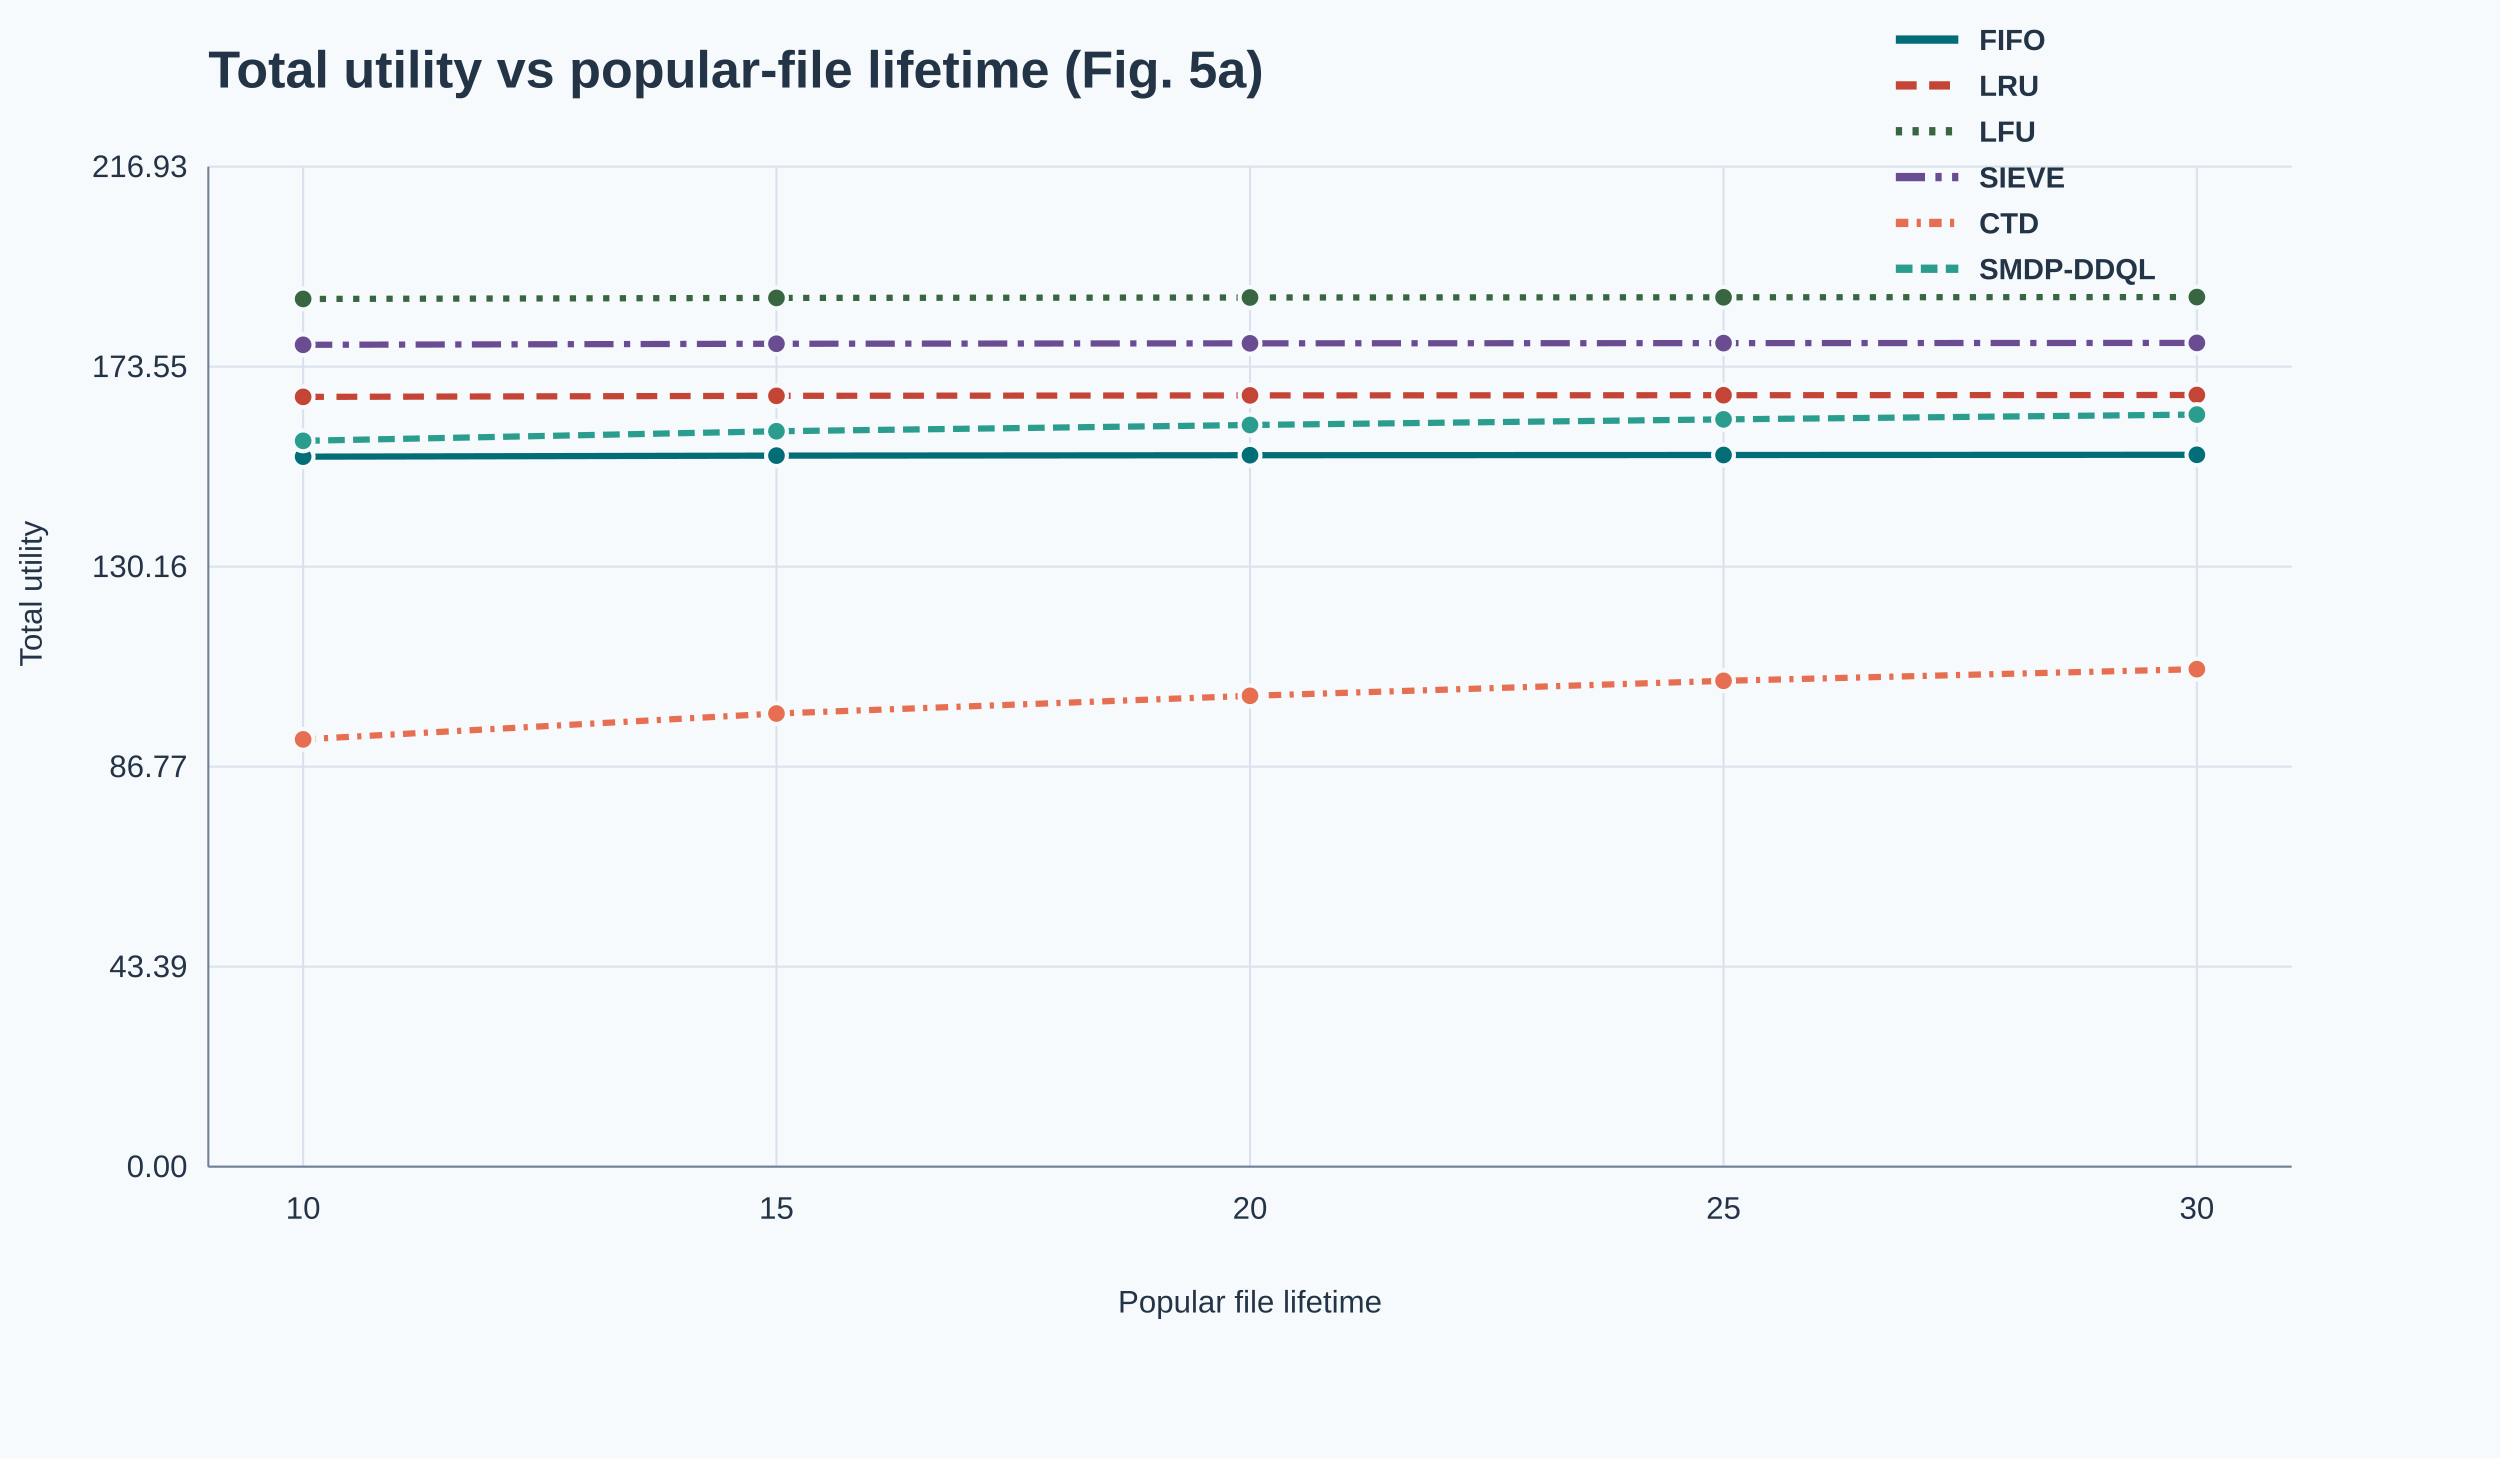
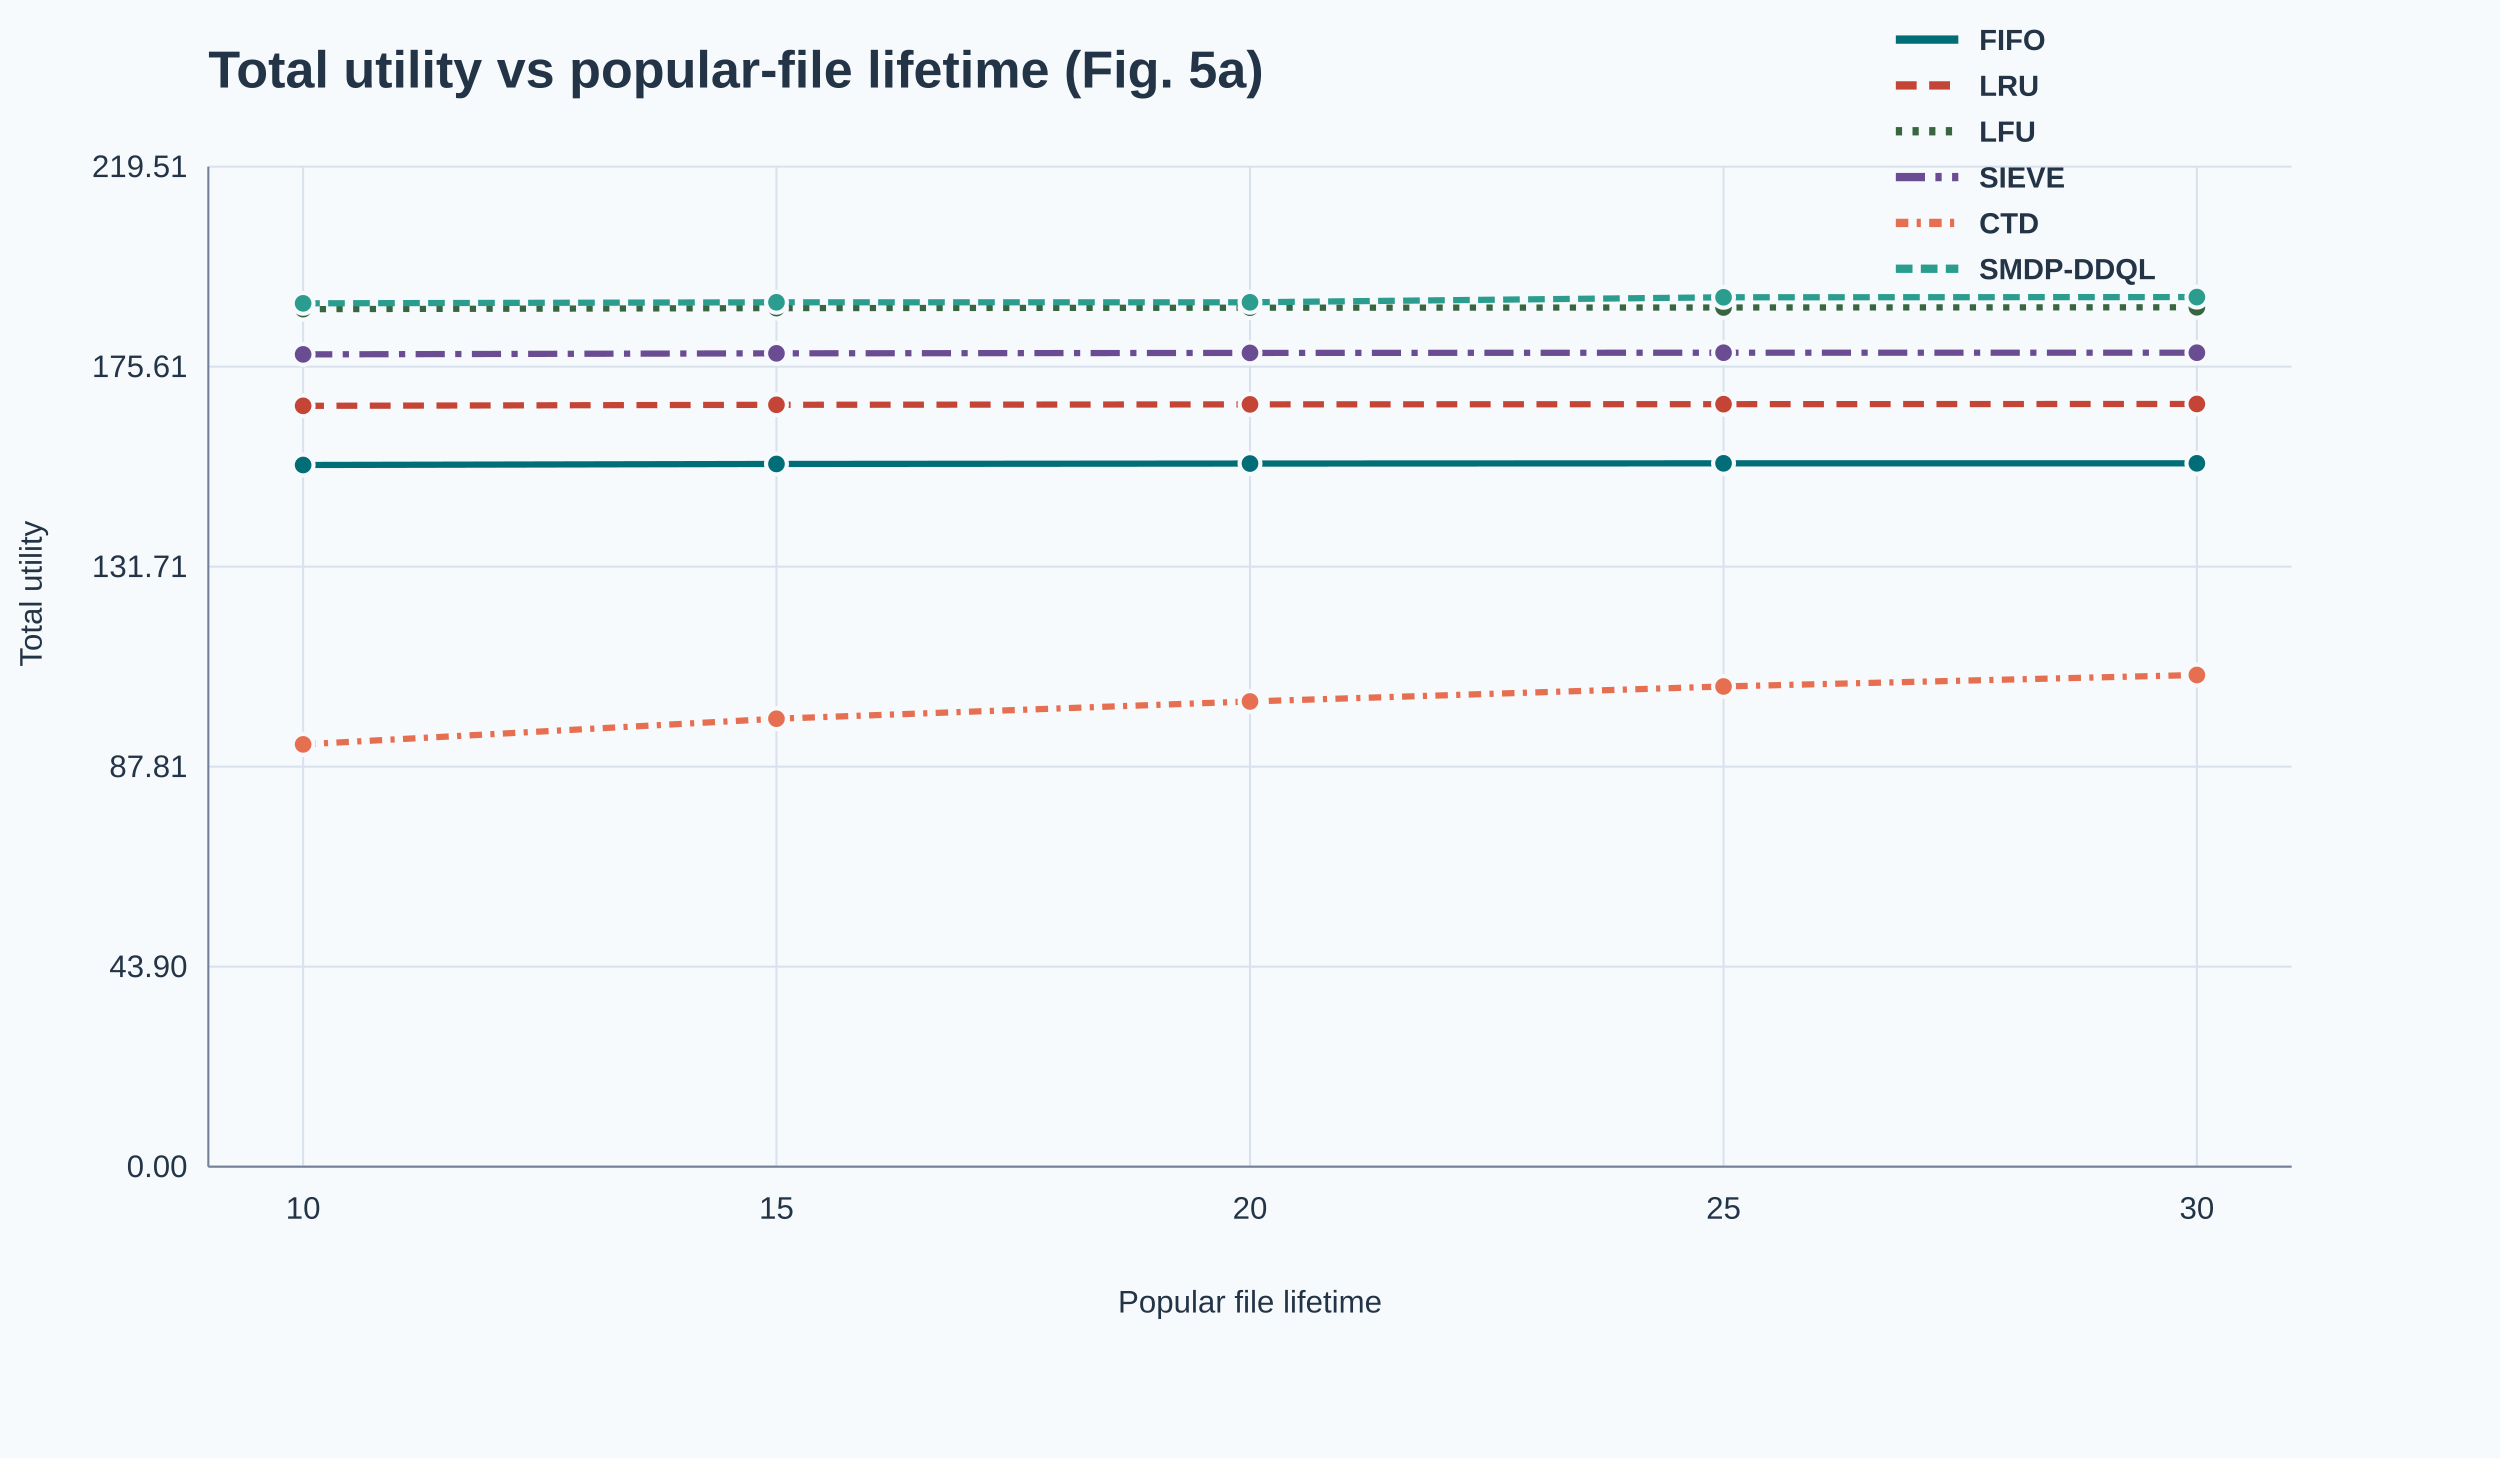
<svg xmlns="http://www.w3.org/2000/svg" width="1200" height="700" viewBox="0 0 1200 700">
  <style>text{font-family:Segoe UI,Arial,sans-serif;fill:#243447}.title{font-size:25px;font-weight:600}.label{font-size:15px}.legend{font-size:14px;font-weight:600}.grid{stroke:#d9e2ec}.axis{stroke:#718096}.line{fill:none;stroke-width:3}.point{stroke:#f7fafc;stroke-width:2}</style>
  <rect width="100%" height="100%" fill="#f7fafc" />
  <text x="100" y="42" class="title">Total utility vs popular-file lifetime (Fig. 5a)</text>
  <text x="600" y="630" class="label" text-anchor="middle">Popular file lifetime</text>
  <text x="20" y="320" class="label" transform="rotate(-90 20 320)">Total utility</text>
  <line x1="100" y1="560" x2="1100" y2="560" class="grid" />
  <text x="90" y="565" class="label" text-anchor="end">0.00</text>
  <line x1="100" y1="464" x2="1100" y2="464" class="grid" />
-   <text x="90" y="469" class="label" text-anchor="end">43.39</text>
+   <text x="90" y="469" class="label" text-anchor="end">43.90</text>
  <line x1="100" y1="368" x2="1100" y2="368" class="grid" />
-   <text x="90" y="373" class="label" text-anchor="end">86.77</text>
+   <text x="90" y="373" class="label" text-anchor="end">87.81</text>
  <line x1="100" y1="272" x2="1100" y2="272" class="grid" />
-   <text x="90" y="277" class="label" text-anchor="end">130.16</text>
+   <text x="90" y="277" class="label" text-anchor="end">131.71</text>
  <line x1="100" y1="176" x2="1100" y2="176" class="grid" />
-   <text x="90" y="181" class="label" text-anchor="end">173.55</text>
+   <text x="90" y="181" class="label" text-anchor="end">175.61</text>
  <line x1="100" y1="80" x2="1100" y2="80" class="grid" />
-   <text x="90" y="85" class="label" text-anchor="end">216.93</text>
+   <text x="90" y="85" class="label" text-anchor="end">219.51</text>
  <line x1="145.5" y1="80" x2="145.5" y2="560" class="grid" />
  <text x="145.5" y="585" class="label" text-anchor="middle">10</text>
  <line x1="372.7" y1="80" x2="372.7" y2="560" class="grid" />
  <text x="372.7" y="585" class="label" text-anchor="middle">15</text>
  <line x1="600.0" y1="80" x2="600.0" y2="560" class="grid" />
  <text x="600.0" y="585" class="label" text-anchor="middle">20</text>
  <line x1="827.3" y1="80" x2="827.3" y2="560" class="grid" />
  <text x="827.3" y="585" class="label" text-anchor="middle">25</text>
  <line x1="1054.5" y1="80" x2="1054.5" y2="560" class="grid" />
  <text x="1054.5" y="585" class="label" text-anchor="middle">30</text>
-   <polyline points="145.5,219.2 372.7,218.7 600.0,218.5 827.3,218.4 1054.5,218.3" class="line" stroke="#006d77" stroke-dasharray="" />
+   <polyline points="145.5,223.2 372.7,222.7 600.0,222.5 827.3,222.4 1054.5,222.4" class="line" stroke="#006d77" stroke-dasharray="" />
  <line x1="910" y1="19" x2="940" y2="19" stroke="#006d77" stroke-width="4" stroke-dasharray="" />
  <text x="950" y="24" class="legend">FIFO</text>
-   <circle cx="145.5" cy="219.2" r="5" fill="#006d77" class="point" />
-   <circle cx="372.7" cy="218.7" r="5" fill="#006d77" class="point" />
-   <circle cx="600.0" cy="218.5" r="5" fill="#006d77" class="point" />
-   <circle cx="827.3" cy="218.4" r="5" fill="#006d77" class="point" />
-   <circle cx="1054.5" cy="218.3" r="5" fill="#006d77" class="point" />
-   <polyline points="145.5,190.5 372.7,190.0 600.0,189.8 827.3,189.7 1054.5,189.6" class="line" stroke="#c44536" stroke-dasharray="10 6" />
+   <circle cx="145.5" cy="223.2" r="5" fill="#006d77" class="point" />
+   <circle cx="372.7" cy="222.7" r="5" fill="#006d77" class="point" />
+   <circle cx="600.0" cy="222.5" r="5" fill="#006d77" class="point" />
+   <circle cx="827.3" cy="222.4" r="5" fill="#006d77" class="point" />
+   <circle cx="1054.5" cy="222.4" r="5" fill="#006d77" class="point" />
+   <polyline points="145.5,194.8 372.7,194.3 600.0,194.1 827.3,194.0 1054.5,193.9" class="line" stroke="#c44536" stroke-dasharray="10 6" />
  <line x1="910" y1="41" x2="940" y2="41" stroke="#c44536" stroke-width="4" stroke-dasharray="10 6" />
  <text x="950" y="46" class="legend">LRU</text>
-   <circle cx="145.5" cy="190.5" r="5" fill="#c44536" class="point" />
-   <circle cx="372.7" cy="190.0" r="5" fill="#c44536" class="point" />
-   <circle cx="600.0" cy="189.8" r="5" fill="#c44536" class="point" />
-   <circle cx="827.3" cy="189.7" r="5" fill="#c44536" class="point" />
-   <circle cx="1054.5" cy="189.6" r="5" fill="#c44536" class="point" />
-   <polyline points="145.5,143.5 372.7,143.0 600.0,142.8 827.3,142.7 1054.5,142.6" class="line" stroke="#386641" stroke-dasharray="3 5" />
+   <circle cx="145.5" cy="194.8" r="5" fill="#c44536" class="point" />
+   <circle cx="372.7" cy="194.3" r="5" fill="#c44536" class="point" />
+   <circle cx="600.0" cy="194.1" r="5" fill="#c44536" class="point" />
+   <circle cx="827.3" cy="194.0" r="5" fill="#c44536" class="point" />
+   <circle cx="1054.5" cy="193.9" r="5" fill="#c44536" class="point" />
+   <polyline points="145.5,148.4 372.7,147.9 600.0,147.7 827.3,147.6 1054.5,147.5" class="line" stroke="#386641" stroke-dasharray="3 5" />
  <line x1="910" y1="63" x2="940" y2="63" stroke="#386641" stroke-width="4" stroke-dasharray="3 5" />
  <text x="950" y="68" class="legend">LFU</text>
-   <circle cx="145.5" cy="143.5" r="5" fill="#386641" class="point" />
-   <circle cx="372.7" cy="143.0" r="5" fill="#386641" class="point" />
-   <circle cx="600.0" cy="142.8" r="5" fill="#386641" class="point" />
-   <circle cx="827.3" cy="142.7" r="5" fill="#386641" class="point" />
-   <circle cx="1054.5" cy="142.6" r="5" fill="#386641" class="point" />
-   <polyline points="145.5,165.5 372.7,165.0 600.0,164.8 827.3,164.7 1054.5,164.6" class="line" stroke="#6a4c93" stroke-dasharray="14 5 3 5" />
+   <circle cx="145.5" cy="148.4" r="5" fill="#386641" class="point" />
+   <circle cx="372.7" cy="147.9" r="5" fill="#386641" class="point" />
+   <circle cx="600.0" cy="147.7" r="5" fill="#386641" class="point" />
+   <circle cx="827.3" cy="147.6" r="5" fill="#386641" class="point" />
+   <circle cx="1054.5" cy="147.5" r="5" fill="#386641" class="point" />
+   <polyline points="145.5,170.1 372.7,169.6 600.0,169.4 827.3,169.3 1054.5,169.3" class="line" stroke="#6a4c93" stroke-dasharray="14 5 3 5" />
  <line x1="910" y1="85" x2="940" y2="85" stroke="#6a4c93" stroke-width="4" stroke-dasharray="14 5 3 5" />
  <text x="950" y="90" class="legend">SIEVE</text>
-   <circle cx="145.5" cy="165.5" r="5" fill="#6a4c93" class="point" />
-   <circle cx="372.7" cy="165.0" r="5" fill="#6a4c93" class="point" />
-   <circle cx="600.0" cy="164.8" r="5" fill="#6a4c93" class="point" />
-   <circle cx="827.3" cy="164.7" r="5" fill="#6a4c93" class="point" />
-   <circle cx="1054.5" cy="164.6" r="5" fill="#6a4c93" class="point" />
-   <polyline points="145.5,354.9 372.7,342.5 600.0,334.0 827.3,326.8 1054.5,321.2" class="line" stroke="#e76f51" stroke-dasharray="6 4 2 4" />
+   <circle cx="145.5" cy="170.1" r="5" fill="#6a4c93" class="point" />
+   <circle cx="372.7" cy="169.6" r="5" fill="#6a4c93" class="point" />
+   <circle cx="600.0" cy="169.4" r="5" fill="#6a4c93" class="point" />
+   <circle cx="827.3" cy="169.3" r="5" fill="#6a4c93" class="point" />
+   <circle cx="1054.5" cy="169.3" r="5" fill="#6a4c93" class="point" />
+   <polyline points="145.5,357.3 372.7,345.0 600.0,336.7 827.3,329.5 1054.5,324.0" class="line" stroke="#e76f51" stroke-dasharray="6 4 2 4" />
  <line x1="910" y1="107" x2="940" y2="107" stroke="#e76f51" stroke-width="4" stroke-dasharray="6 4 2 4" />
  <text x="950" y="112" class="legend">CTD</text>
-   <circle cx="145.5" cy="354.9" r="5" fill="#e76f51" class="point" />
-   <circle cx="372.7" cy="342.5" r="5" fill="#e76f51" class="point" />
-   <circle cx="600.0" cy="334.0" r="5" fill="#e76f51" class="point" />
-   <circle cx="827.3" cy="326.8" r="5" fill="#e76f51" class="point" />
-   <circle cx="1054.5" cy="321.2" r="5" fill="#e76f51" class="point" />
-   <polyline points="145.5,211.6 372.7,207.0 600.0,204.0 827.3,201.3 1054.5,199.0" class="line" stroke="#2a9d8f" stroke-dasharray="8 4" />
+   <circle cx="145.5" cy="357.3" r="5" fill="#e76f51" class="point" />
+   <circle cx="372.7" cy="345.0" r="5" fill="#e76f51" class="point" />
+   <circle cx="600.0" cy="336.7" r="5" fill="#e76f51" class="point" />
+   <circle cx="827.3" cy="329.5" r="5" fill="#e76f51" class="point" />
+   <circle cx="1054.5" cy="324.0" r="5" fill="#e76f51" class="point" />
+   <polyline points="145.5,145.6 372.7,145.1 600.0,145.1 827.3,142.7 1054.5,142.6" class="line" stroke="#2a9d8f" stroke-dasharray="8 4" />
  <line x1="910" y1="129" x2="940" y2="129" stroke="#2a9d8f" stroke-width="4" stroke-dasharray="8 4" />
  <text x="950" y="134" class="legend">SMDP-DDQL</text>
-   <circle cx="145.5" cy="211.6" r="5" fill="#2a9d8f" class="point" />
-   <circle cx="372.7" cy="207.0" r="5" fill="#2a9d8f" class="point" />
-   <circle cx="600.0" cy="204.0" r="5" fill="#2a9d8f" class="point" />
-   <circle cx="827.3" cy="201.3" r="5" fill="#2a9d8f" class="point" />
-   <circle cx="1054.5" cy="199.0" r="5" fill="#2a9d8f" class="point" />
+   <circle cx="145.5" cy="145.6" r="5" fill="#2a9d8f" class="point" />
+   <circle cx="372.7" cy="145.1" r="5" fill="#2a9d8f" class="point" />
+   <circle cx="600.0" cy="145.1" r="5" fill="#2a9d8f" class="point" />
+   <circle cx="827.3" cy="142.7" r="5" fill="#2a9d8f" class="point" />
+   <circle cx="1054.5" cy="142.6" r="5" fill="#2a9d8f" class="point" />
  <line x1="100" y1="80" x2="100" y2="560" class="axis" />
  <line x1="100" y1="560" x2="1100" y2="560" class="axis" />
</svg>
